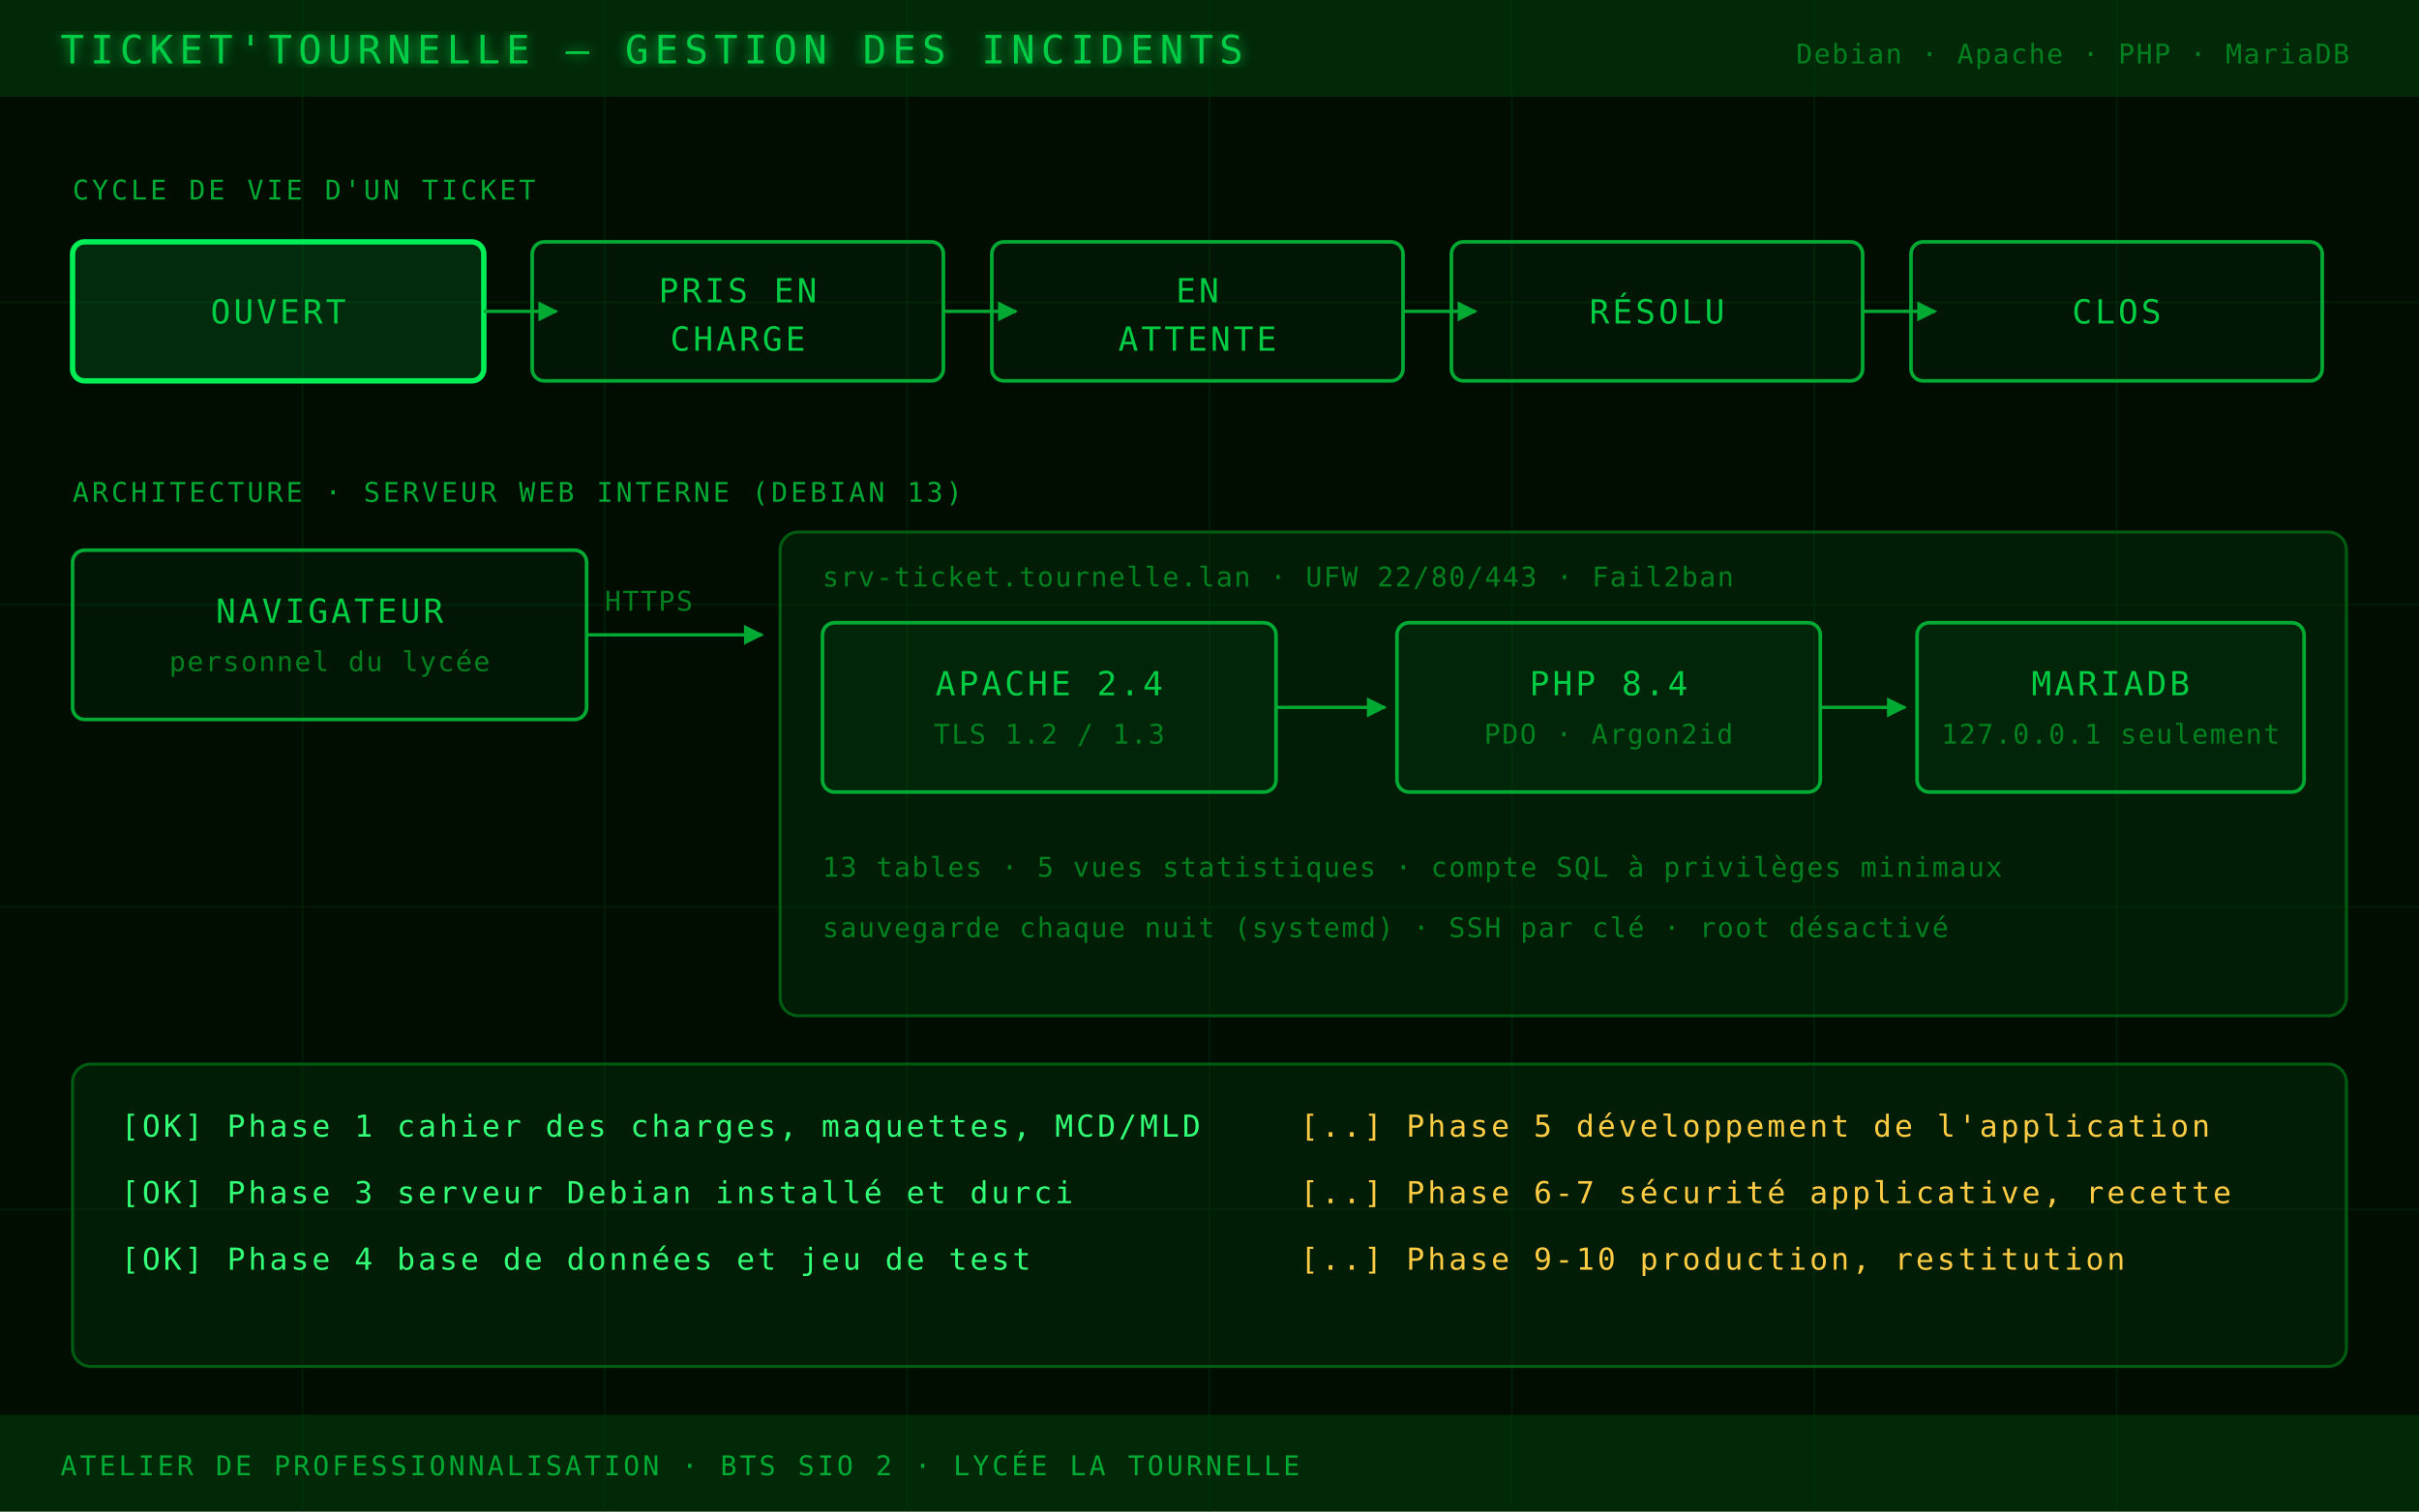
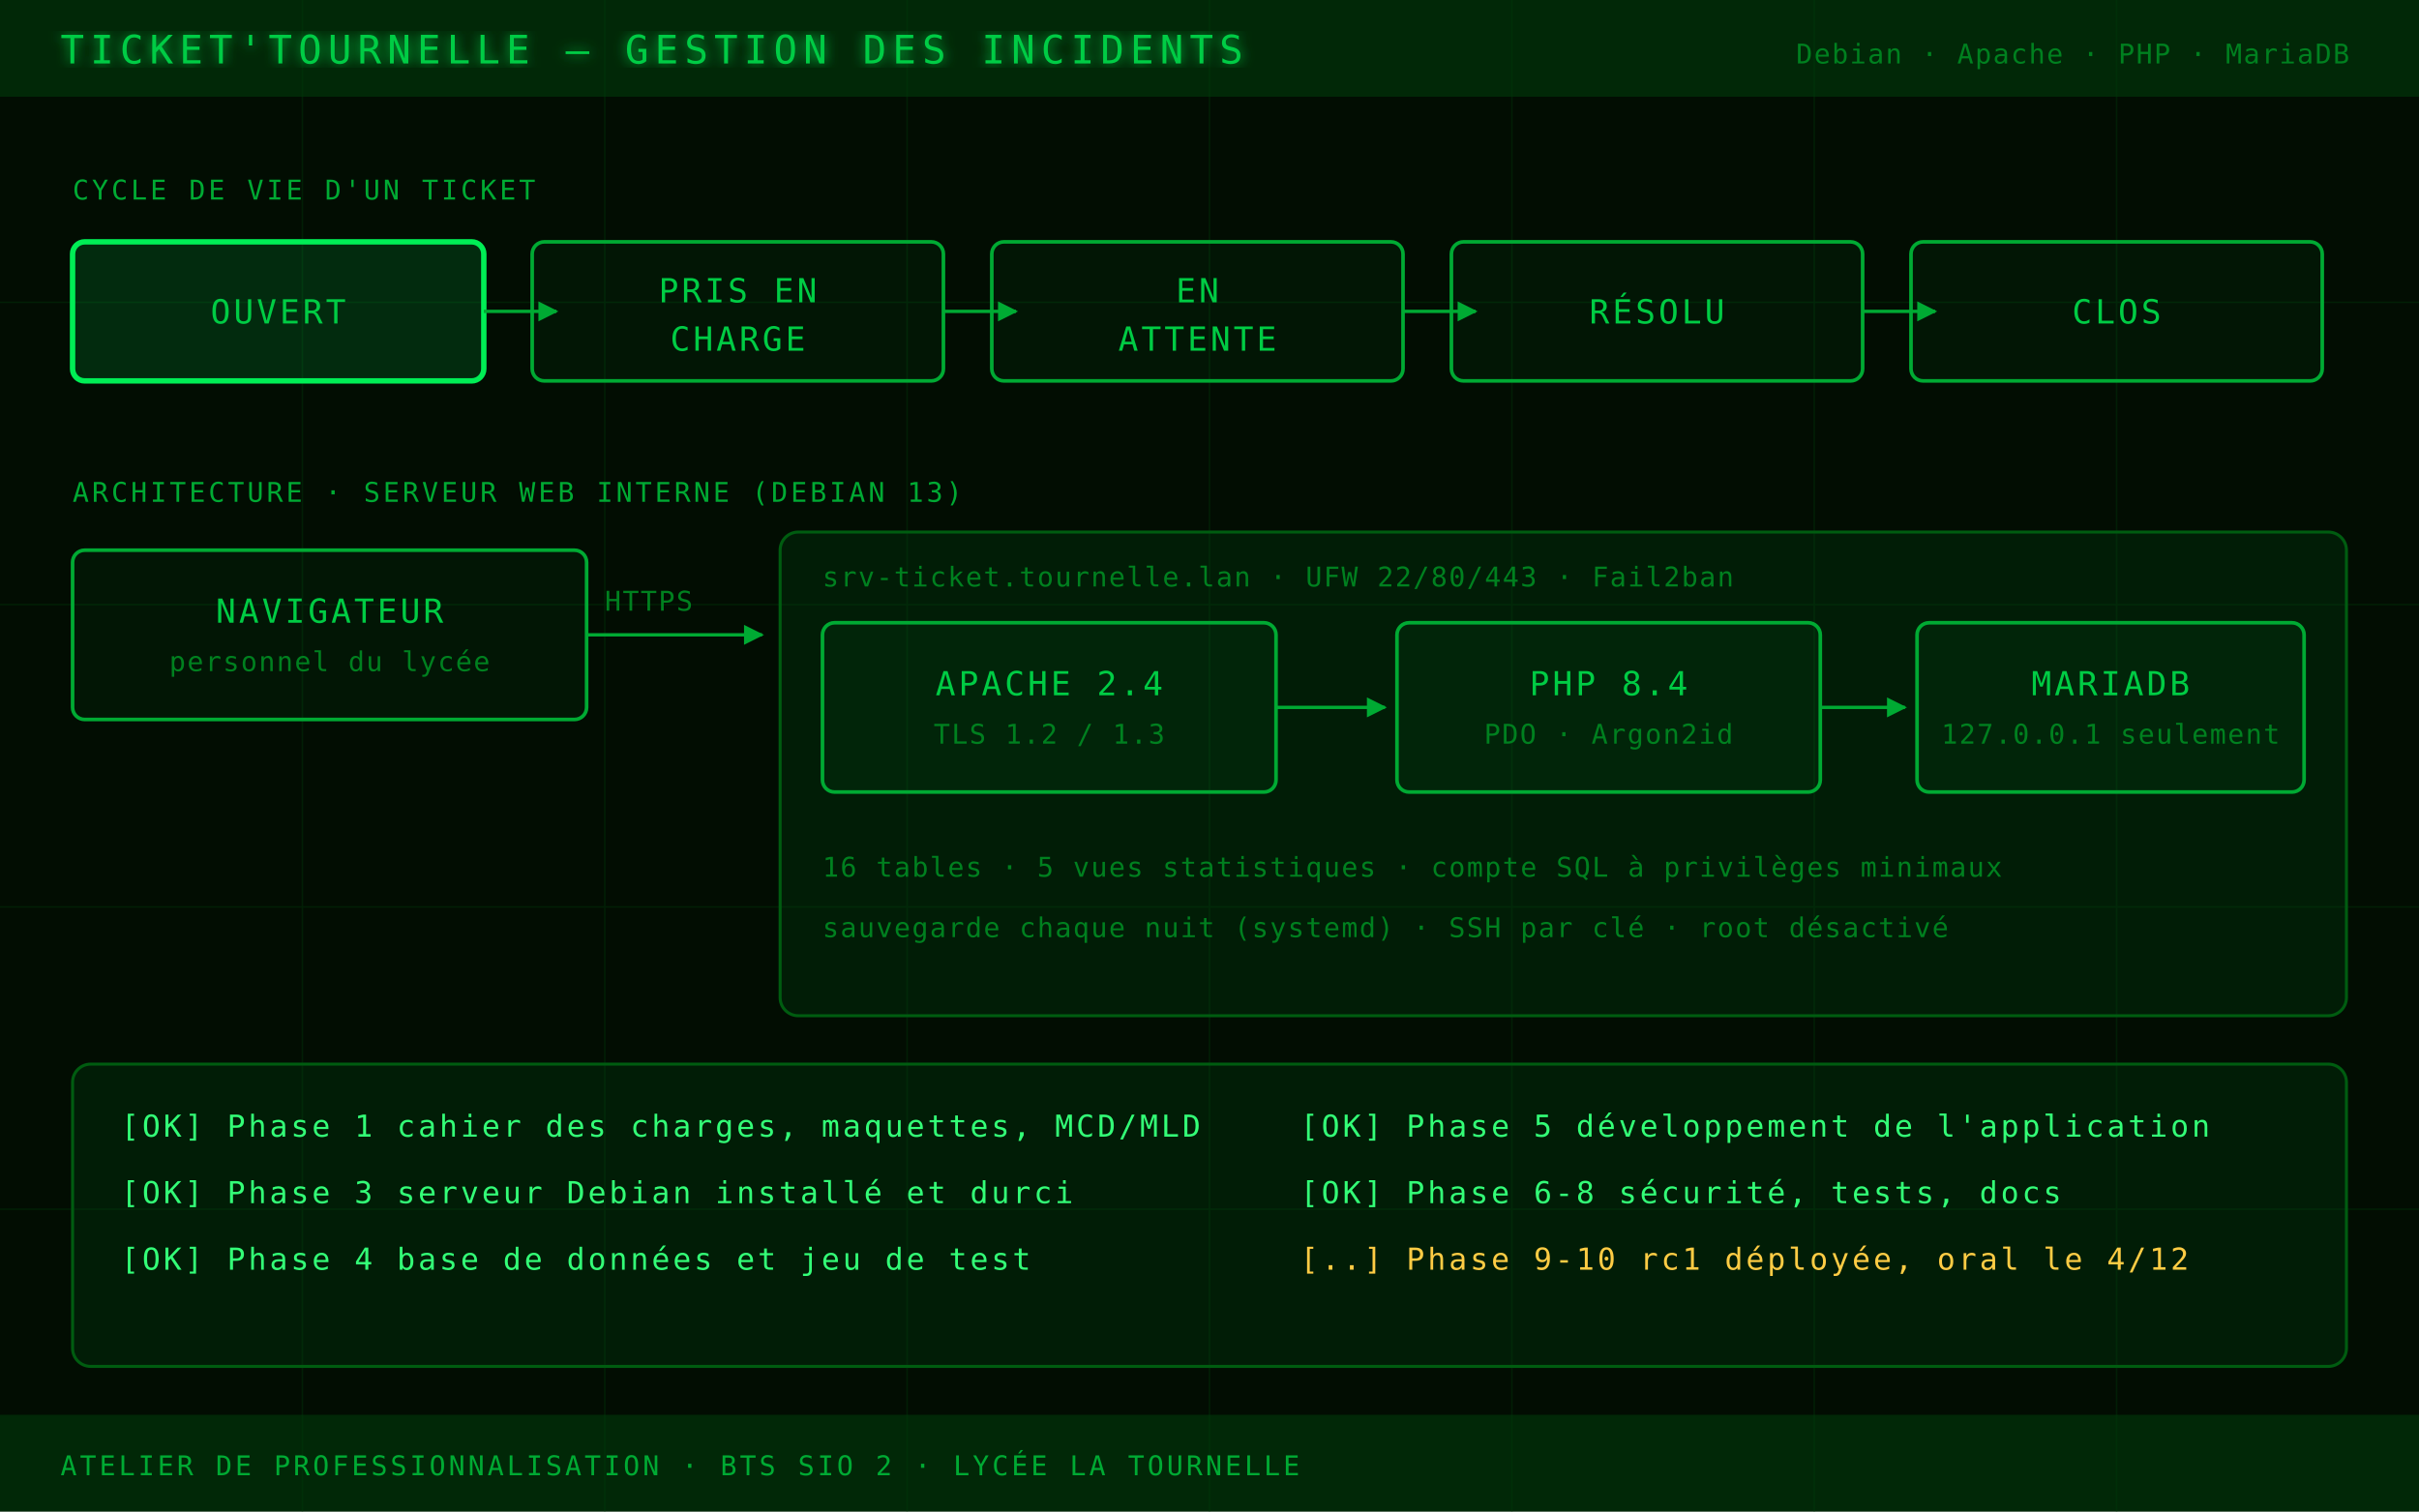
<svg xmlns="http://www.w3.org/2000/svg" viewBox="0 0 800 500" width="800" height="500">
  <defs>
    <style>
      .bg { fill: #020d02; } .grid-line { stroke: #003a0a; stroke-width: 0.5; }
      .title-text { font-family: 'Share Tech Mono', monospace; fill: #00cc44; font-size: 13px; letter-spacing: 2px; }
      .label-text { font-family: 'Share Tech Mono', monospace; fill: #00cc44; font-size: 11px; letter-spacing: 1px; }
      .small-text { font-family: 'Share Tech Mono', monospace; fill: #00aa33; font-size: 9px; letter-spacing: 1px; }
      .dim-text { font-family: 'Share Tech Mono', monospace; fill: #00801f; font-size: 9px; letter-spacing: 0.5px; }
      .ok { font-family: 'Share Tech Mono', monospace; fill: #33ff77; font-size: 10px; letter-spacing: 1px; }
      .warn { font-family: 'Share Tech Mono', monospace; fill: #ffcc44; font-size: 10px; letter-spacing: 1px; }
      .cmd { font-family: 'Share Tech Mono', monospace; fill: #00aa33; font-size: 10px; letter-spacing: 1px; }
      .box { fill: rgba(0,180,60,0.06); stroke: #00aa33; stroke-width: 1.2; }
      .box-main { fill: rgba(0,200,80,0.16); stroke: #00ee55; stroke-width: 1.8; }
      .panel { fill: rgba(0,60,15,0.35); stroke: #005c10; stroke-width: 1; }
      .ln { stroke: #00aa33; stroke-width: 1.1; fill: none; }
    </style>
    <filter id="glow">
      <feGaussianBlur stdDeviation="2" result="b" />
      <feMerge>
        <feMergeNode in="b" />
        <feMergeNode in="SourceGraphic" />
      </feMerge>
    </filter>
    <marker id="arr" viewBox="0 0 10 10" refX="9" refY="5" markerWidth="6" markerHeight="6" orient="auto-start-reverse">
      <path d="M0 0L10 5L0 10z" fill="#00aa33" />
    </marker>
  </defs>
  <rect class="bg" width="800" height="500" />
  <g opacity="0.4">
    <line class="grid-line" x1="0" y1="100" x2="800" y2="100" />
    <line class="grid-line" x1="0" y1="200" x2="800" y2="200" />
    <line class="grid-line" x1="0" y1="300" x2="800" y2="300" />
    <line class="grid-line" x1="0" y1="400" x2="800" y2="400" />
    <line class="grid-line" x1="100" y1="0" x2="100" y2="500" />
    <line class="grid-line" x1="200" y1="0" x2="200" y2="500" />
    <line class="grid-line" x1="300" y1="0" x2="300" y2="500" />
    <line class="grid-line" x1="400" y1="0" x2="400" y2="500" />
    <line class="grid-line" x1="500" y1="0" x2="500" y2="500" />
    <line class="grid-line" x1="600" y1="0" x2="600" y2="500" />
    <line class="grid-line" x1="700" y1="0" x2="700" y2="500" />
  </g>
  <rect x="0" y="0" width="800" height="32" fill="#003a0a" opacity="0.6" />
  <text class="title-text" x="20" y="21" filter="url(#glow)">TICKET'TOURNELLE — GESTION DES INCIDENTS</text>
  <text class="dim-text" x="594" y="21">Debian · Apache · PHP · MariaDB</text>
  <text class="small-text" x="24" y="66">CYCLE DE VIE D'UN TICKET</text>
  <rect class="box-main" x="24" y="80" width="136" height="46" rx="4" />
  <text class="label-text" x="92" y="107" text-anchor="middle">OUVERT</text>
  <path class="ln" d="M160 103 H184" marker-end="url(#arr)" />
  <rect class="box" x="176" y="80" width="136" height="46" rx="4" />
  <text class="label-text" x="244" y="100" text-anchor="middle">PRIS EN</text>
  <text class="label-text" x="244" y="116" text-anchor="middle">CHARGE</text>
  <path class="ln" d="M312 103 H336" marker-end="url(#arr)" />
  <rect class="box" x="328" y="80" width="136" height="46" rx="4" />
  <text class="label-text" x="396" y="100" text-anchor="middle">EN</text>
  <text class="label-text" x="396" y="116" text-anchor="middle">ATTENTE</text>
  <path class="ln" d="M464 103 H488" marker-end="url(#arr)" />
  <rect class="box" x="480" y="80" width="136" height="46" rx="4" />
  <text class="label-text" x="548" y="107" text-anchor="middle">RÉSOLU</text>
  <path class="ln" d="M616 103 H640" marker-end="url(#arr)" />
  <rect class="box" x="632" y="80" width="136" height="46" rx="4" />
  <text class="label-text" x="700" y="107" text-anchor="middle">CLOS</text>
  <text class="small-text" x="24" y="166">ARCHITECTURE · SERVEUR WEB INTERNE (DEBIAN 13)</text>
  <rect class="box" x="24" y="182" width="170" height="56" rx="4" />
  <text class="label-text" x="109.0" y="206.0" text-anchor="middle">NAVIGATEUR</text>
  <text class="dim-text" x="109.0" y="222.0" text-anchor="middle">personnel du lycée</text>
  <path class="ln" d="M194 210 H252" marker-end="url(#arr)" />
  <text class="dim-text" x="200" y="202">HTTPS</text>
  <rect class="panel" x="258" y="176" width="518" height="160" rx="6" />
  <text class="dim-text" x="272" y="194">srv-ticket.tournelle.lan · UFW 22/80/443 · Fail2ban</text>
  <rect class="box" x="272" y="206" width="150" height="56" rx="4" />
  <text class="label-text" x="347.0" y="230.0" text-anchor="middle">APACHE 2.4</text>
  <text class="dim-text" x="347.0" y="246.0" text-anchor="middle">TLS 1.2 / 1.3</text>
  <path class="ln" d="M422 234 H458" marker-end="url(#arr)" />
  <rect class="box" x="462" y="206" width="140" height="56" rx="4" />
  <text class="label-text" x="532.0" y="230.0" text-anchor="middle">PHP 8.4</text>
  <text class="dim-text" x="532.0" y="246.0" text-anchor="middle">PDO · Argon2id</text>
  <path class="ln" d="M602 234 H630" marker-end="url(#arr)" />
  <rect class="box" x="634" y="206" width="128" height="56" rx="4" />
  <text class="label-text" x="698.0" y="230.0" text-anchor="middle">MARIADB</text>
  <text class="dim-text" x="698.0" y="246.0" text-anchor="middle">127.0.0.1 seulement</text>
-   <text class="dim-text" x="272" y="290">13 tables · 5 vues statistiques · compte SQL à privilèges minimaux</text>
+   <text class="dim-text" x="272" y="290">16 tables · 5 vues statistiques · compte SQL à privilèges minimaux</text>
  <text class="dim-text" x="272" y="310">sauvegarde chaque nuit (systemd) · SSH par clé · root désactivé</text>
  <rect class="panel" x="24" y="352" width="752" height="100" rx="6" />
  <text class="ok" x="40" y="376">[OK] Phase 1  cahier des charges, maquettes, MCD/MLD</text>
  <text class="ok" x="40" y="398">[OK] Phase 3  serveur Debian installé et durci</text>
  <text class="ok" x="40" y="420">[OK] Phase 4  base de données et jeu de test</text>
-   <text class="warn" x="430" y="376">[..] Phase 5  développement de l'application</text>
-   <text class="warn" x="430" y="398">[..] Phase 6-7  sécurité applicative, recette</text>
-   <text class="warn" x="430" y="420">[..] Phase 9-10 production, restitution</text>
+   <text class="ok" x="430" y="376">[OK] Phase 5  développement de l'application</text>
+   <text class="ok" x="430" y="398">[OK] Phase 6-8  sécurité, tests, docs</text>
+   <text class="warn" x="430" y="420">[..] Phase 9-10 rc1 déployée, oral le 4/12</text>
  <rect x="0" y="468" width="800" height="32" fill="#003a0a" opacity="0.6" />
  <text class="small-text" x="20" y="488">ATELIER DE PROFESSIONNALISATION · BTS SIO 2 · LYCÉE LA TOURNELLE</text>
</svg>
